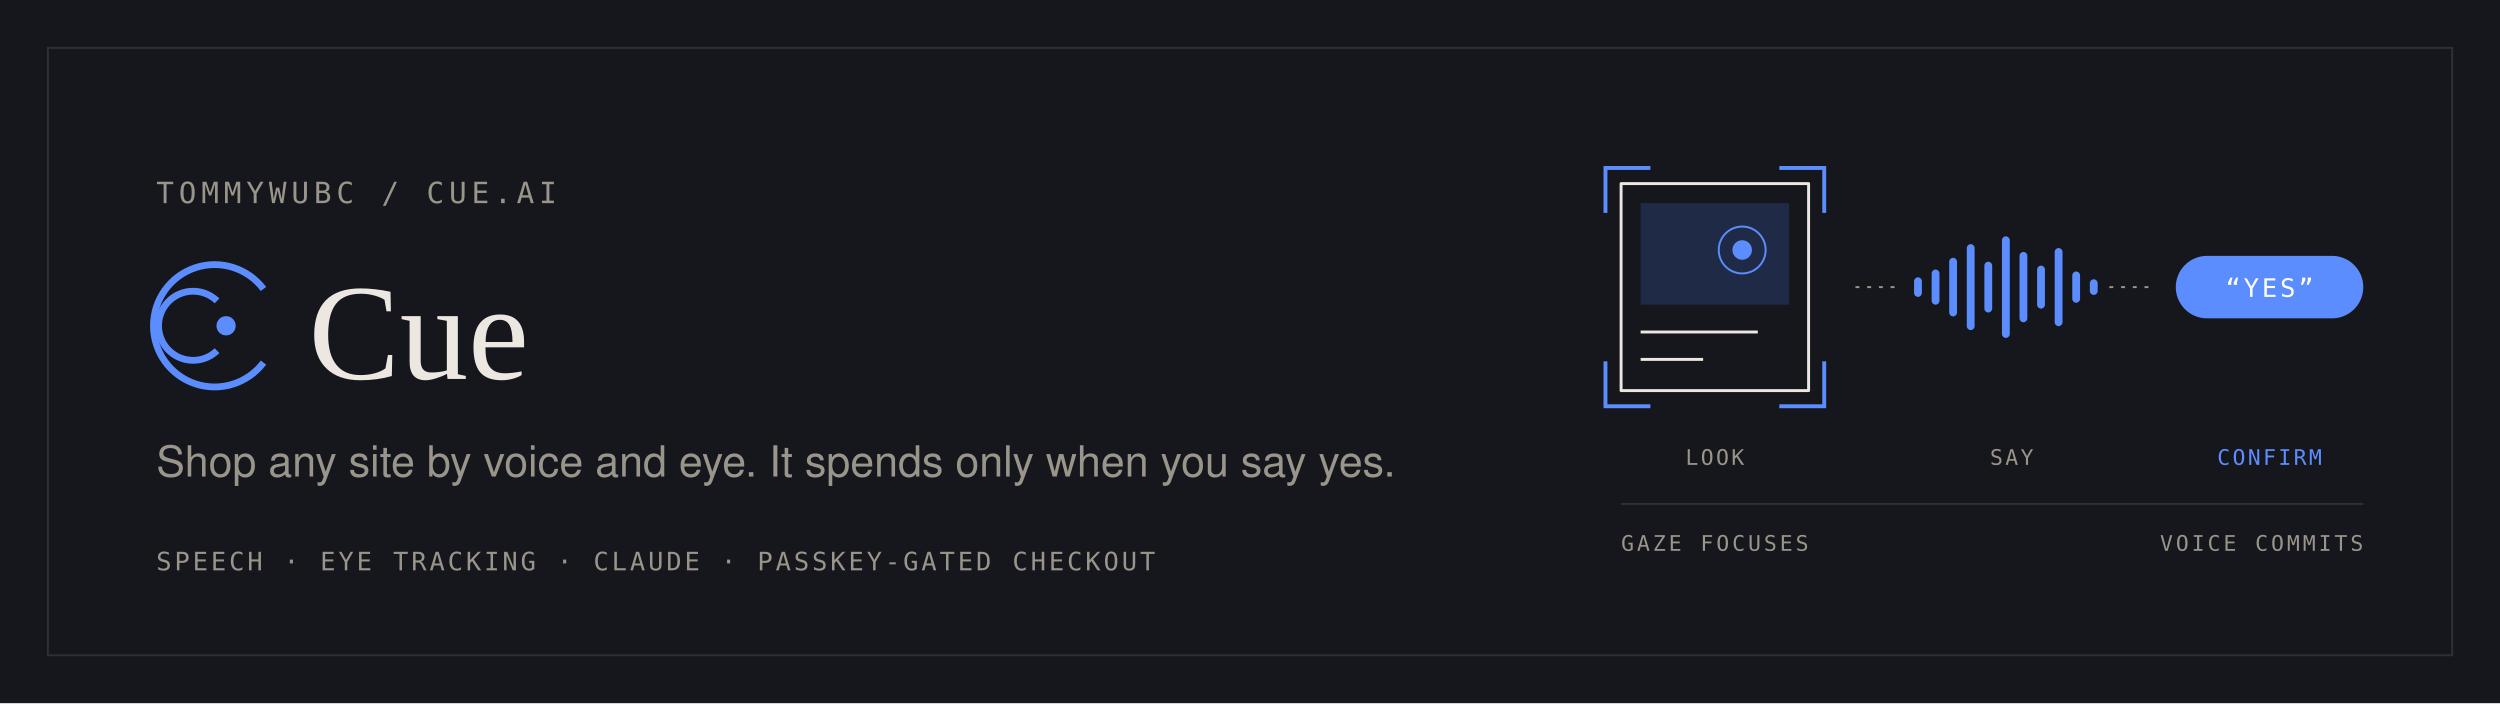
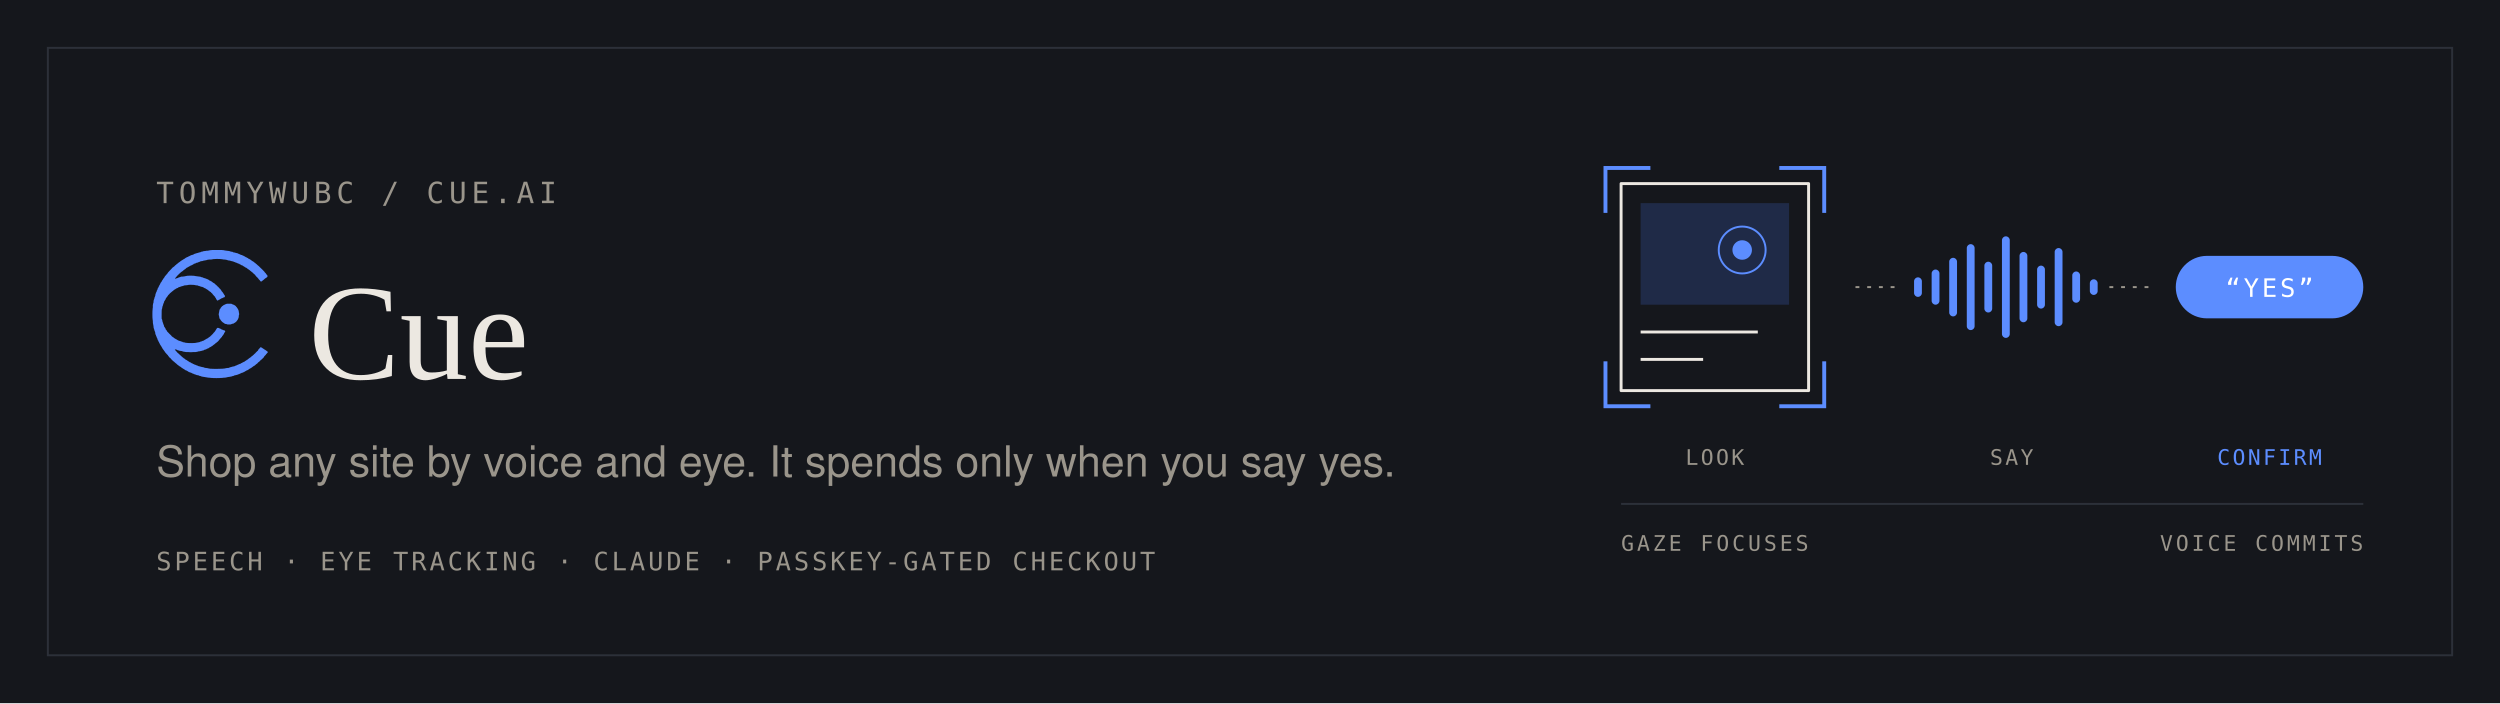
<svg xmlns="http://www.w3.org/2000/svg" viewBox="0 0 1280 360" width="1280" height="360" role="img" aria-labelledby="title desc">
  <rect width="1280" height="360" fill="#15171c" />
  <rect x="24.5" y="24.5" width="1231" height="311" fill="none" stroke="#2c3039" />
  <text x="80" y="104" font-family="ui-monospace, SFMono-Regular, Menlo, monospace" font-size="15" letter-spacing="2.5" fill="#9a958b">TOMMYWUBC / CUE.AI</text>
  <text x="158" y="194" font-family="ui-serif, Georgia, 'Times New Roman', serif" font-size="70" fill="#ece8e1">Cue</text>
-   <g transform="translate(74 132) scale(0.145)">
-     <g fill="none" stroke="#5c8dff" stroke-width="24">
-       <path d="M420 110 A216 216 0 1 0 420 370" />
-       <path d="M256 152 A122 122 0 1 0 256 328" />
-     </g>
-     <circle cx="288" cy="240" r="34" fill="#5c8dff" />
+   <g transform="translate(78 128) scale(0.125)">
+     <path fill="#5c8dff" fill-rule="evenodd" d="M244 524C243 524 241 524 240 524C237 523 235 523 230 523C224 522 222 522 218 521C214 520 208 519 206 519C203 519 201 518 199 517C199 517 197 516 195 516C192 515 191 515 190 514C189 513 187 513 186 513C184 513 180 512 176 510C176 510 174 509 174 509C171 509 171 509 170 508C169 507 168 507 166 506C164 506 164 506 163 505C161 504 160 503 157 502C155 502 154 502 153 501C152 500 151 500 150 500C149 499 148 499 147 498C146 497 145 497 144 496C144 496 142 495 142 495C141 494 139 493 137 493C136 492 134 492 134 491C133 490 133 490 132 490C131 489 130 488 129 488C129 487 128 487 128 487C127 487 125 486 124 485C124 484 122 483 121 483C120 482 117 480 115 478C114 478 113 477 112 477C112 476 111 476 110 475C109 474 108 474 108 474C108 474 107 473 106 472C106 472 104 471 103 470C103 470 101 469 101 468C100 468 100 467 99 466C98 466 96 464 94 462C93 462 92 461 92 460C91 460 90 459 90 459C90 458 89 457 88 457C88 457 86 455 84 454C82 452 80 449 78 448C76 446 75 444 74 443C73 442 72 441 71 441C70 440 68 438 67 436C66 435 66 434 65 434C65 434 65 433 64 432C64 431 63 431 63 430C62 430 59 427 58 425C57 425 57 424 56 423C56 423 55 422 54 421C54 421 53 419 52 418C52 418 51 416 51 416C50 416 50 415 49 414C49 414 48 413 48 412C48 412 47 410 46 410C46 409 45 408 44 407C43 406 43 405 42 405C42 404 42 403 41 402C41 402 40 401 40 400C39 399 38 398 38 397C38 396 37 395 36 394C36 393 35 392 34 391C34 390 33 389 33 389C32 388 32 387 31 386C31 385 30 384 30 383C29 382 28 381 28 380C28 379 27 377 26 376C26 376 25 375 25 374C25 372 24 371 23 370C23 370 22 369 22 369C21 364 21 363 20 362C19 361 19 360 18 358C18 356 17 355 16 353C16 353 15 352 15 350C15 349 14 347 13 346C12 343 12 343 12 339C11 336 11 336 10 333C9 331 9 331 8 328C8 326 8 325 7 324C6 322 6 320 5 317C5 316 5 312 4 308C2 300 2 298 2 291C2 288 1 285 1 283C0 279 0 248 1 244C1 243 1 240 2 235C2 231 2 227 2 226C3 221 4 215 5 214C5 213 5 210 5 209C6 205 6 204 7 202C8 200 8 199 9 196C9 195 9 194 9 194C11 191 11 190 12 187C12 184 13 180 14 178C14 177 15 176 15 175C16 173 16 173 17 171C18 170 18 170 18 167C19 166 19 165 20 164C21 163 21 161 22 158C22 157 23 156 23 155C24 155 25 154 25 153C25 152 26 151 26 150C27 149 28 148 28 146C29 145 29 143 30 143C31 142 31 140 32 139C32 138 33 137 33 137C33 136 34 135 34 134C35 134 36 132 36 132C37 131 38 130 38 130C38 127 39 126 40 126C40 125 41 124 41 123C42 123 42 122 43 121C43 121 44 120 44 119C44 119 45 117 46 116C47 116 48 114 48 114C49 112 50 110 52 107C53 107 54 105 54 105C55 104 55 103 56 103C56 102 57 101 58 101C58 100 59 99 59 99C60 98 61 98 61 97C61 96 62 95 63 95C63 94 64 93 64 92C65 92 66 90 68 88C79 77 81 74 81 74C81 74 82 73 83 72C85 71 87 69 90 67C92 64 94 63 95 62C95 62 96 61 97 61C97 60 98 60 98 59C99 59 100 58 100 58C101 57 102 56 102 56C103 56 104 55 104 55C105 54 106 53 106 53C107 52 108 51 109 51C110 50 111 49 112 49C112 49 113 48 113 48C114 47 115 47 115 46C116 46 117 45 118 44C119 44 120 43 121 42C121 42 122 42 123 41C123 41 124 40 125 40C126 39 127 39 128 38C128 37 129 37 131 36C132 36 133 36 133 35C135 33 138 31 143 29C144 29 145 28 146 28C147 27 148 27 149 26C150 26 152 25 152 25C153 24 154 24 155 23C156 23 157 22 158 22C160 21 161 20 164 20C167 19 168 19 169 18C170 17 171 17 172 16C174 16 175 15 176 15C177 14 178 14 179 14C180 13 183 13 186 12C189 11 191 10 192 10C195 10 197 9 199 8C200 7 201 7 201 7C203 7 208 6 209 5C211 5 213 4 217 4C219 4 221 3 222 3C222 3 224 3 226 3C231 2 234 2 236 1C239 0 247 0 265 0C284 0 290 0 294 1C295 2 297 2 298 2C299 2 302 3 305 3C308 3 312 4 313 4C315 4 317 5 320 6C321 6 322 7 324 7C327 7 328 7 329 8C330 9 332 10 334 10C336 10 340 11 342 12C343 12 346 13 347 13C350 14 351 14 352 15C354 16 354 16 356 17C357 17 358 17 359 18C361 19 361 19 363 20C366 20 368 21 369 22C370 22 371 23 372 23C373 24 375 24 375 25C376 25 377 26 378 26C379 27 380 27 381 28C382 29 382 29 385 30C386 30 387 31 388 32C390 32 391 33 391 33C391 33 392 34 392 34C393 35 394 36 395 36C396 36 398 37 399 38C399 38 400 39 401 39C402 40 407 43 409 45C409 45 410 46 411 46C413 47 416 49 418 51C419 52 420 53 421 53C421 53 422 54 422 54C423 55 424 56 424 56C426 57 428 59 431 62C433 64 435 65 436 66C437 67 438 68 439 69C440 70 441 71 442 72C445 74 457 87 459 89C459 90 461 92 462 93C463 94 464 95 465 96C465 97 466 98 467 99C467 99 468 100 468 101C469 101 470 103 471 104C471 105 472 107 472 107C472 108 471 110 470 111C469 112 468 113 467 113C467 114 466 115 464 115C463 116 462 117 462 117C461 117 461 118 460 118C460 119 459 119 458 120C458 120 457 121 456 122C456 122 455 123 454 123C454 124 453 125 452 125C451 126 450 126 449 127C448 129 448 129 446 129C444 129 443 129 442 127C442 127 441 125 440 124C438 122 436 120 435 119C435 118 435 118 434 117C434 117 433 116 432 115C432 114 430 112 428 111C423 105 423 105 422 104C422 103 421 103 421 102C420 102 420 101 419 100C419 100 418 99 417 99C417 98 416 98 415 97C414 96 413 95 409 91C408 91 407 90 406 89C405 88 404 87 404 87C403 87 403 86 402 86C401 85 400 84 400 84C399 83 398 83 398 82C397 82 396 81 396 81C395 80 394 79 393 79C392 79 391 78 390 77C390 77 389 76 388 75C388 75 387 74 386 74C386 73 385 73 383 72C382 72 381 71 380 71C379 70 378 69 378 69C377 69 376 68 375 67C374 67 373 66 372 66C372 65 371 65 370 64C369 63 368 63 367 63C365 62 364 62 363 61C362 60 361 60 360 59C359 59 358 58 357 58C356 56 356 56 353 56C352 55 350 55 348 54C346 53 345 52 344 52C342 52 342 52 341 51C339 50 339 50 336 49C335 49 334 49 333 48C332 47 332 47 326 46C323 45 321 45 319 44C317 43 315 43 313 43C309 42 308 42 306 41C303 40 303 40 295 39C293 39 289 39 287 38C276 36 251 36 241 39C240 39 237 39 234 39C226 40 225 40 223 41C221 42 220 42 219 42C217 42 215 43 214 43C213 43 212 43 211 43C209 45 201 46 199 46C197 46 196 47 195 48C194 48 193 49 191 49C190 50 188 50 187 51C186 52 184 52 182 52C181 53 179 53 178 54C176 55 175 56 173 56C170 56 170 56 169 58C168 59 168 59 167 59C166 60 165 60 164 61C163 61 161 62 160 63C159 63 157 64 156 64C156 65 155 65 154 66C154 66 152 67 151 67C150 68 149 69 148 69C147 69 146 70 145 71C144 71 143 72 142 72C141 73 140 73 139 74C139 75 138 75 138 75C137 76 136 77 136 77C135 78 134 79 133 79C132 80 131 80 131 81C130 81 129 82 129 82C128 83 127 83 127 84C126 84 125 85 125 86C124 86 123 87 123 87C122 88 121 88 120 89C120 89 118 91 116 92C112 96 110 98 109 98C108 99 107 100 107 101C106 102 104 104 102 105C102 106 101 107 101 107C100 108 99 109 99 109C99 109 98 110 97 111C97 111 96 113 95 114C94 115 94 116 93 116C93 117 93 117 94 117C95 118 96 118 97 117C99 116 100 115 103 115C105 114 106 114 107 113C108 113 109 112 109 112C112 112 113 111 116 110C118 109 118 109 124 109C131 108 133 108 136 107C140 106 144 105 156 105C169 105 174 106 178 107C181 107 188 108 193 109C196 109 197 109 200 111C201 111 203 112 205 112C206 112 207 113 208 113C210 114 210 115 212 115C214 115 216 116 217 116C217 117 219 117 221 118C223 118 225 119 226 120C226 120 228 121 229 121C230 122 231 123 232 123C233 125 233 125 235 125C237 125 237 125 238 127C239 127 240 128 241 128C242 129 243 129 244 130C245 131 246 131 246 132C247 132 248 133 248 133C248 134 251 135 251 135C252 135 252 136 253 136C254 137 255 138 256 138C256 139 257 140 258 140C258 140 259 141 259 142C260 142 261 143 261 143C261 143 262 144 263 145C263 145 264 146 265 146C265 147 266 148 266 148C267 149 268 149 268 150C268 150 269 151 270 151C270 152 271 152 271 153C271 153 272 154 273 154C273 155 274 156 274 156C275 157 275 157 276 158C277 159 278 160 279 161C280 162 281 163 281 164C282 165 283 166 283 167C283 167 284 168 284 169C285 170 285 170 286 171C287 171 287 172 288 173C288 174 289 175 289 175C290 176 291 177 291 178C292 179 292 180 293 181C293 181 294 182 294 183C295 184 295 185 296 185C297 187 298 189 297 191C296 193 296 193 294 194C291 194 290 195 289 196C288 196 287 197 287 197C285 197 283 198 282 199C282 199 281 200 280 200C279 201 278 201 277 202C276 203 275 203 273 204C273 204 272 204 271 205C270 206 269 207 268 207C266 207 265 207 264 205C264 204 263 203 263 203C263 203 262 201 261 200C261 199 260 198 260 197C259 197 259 196 258 195C258 195 257 193 257 192C256 192 255 190 255 190C254 189 254 188 253 188C252 187 252 186 251 186C251 185 250 185 250 184C249 184 249 183 248 183C248 182 247 181 246 179C244 178 243 177 243 176C242 176 242 175 241 175C241 174 239 173 239 172C238 172 237 171 237 171C236 171 236 170 235 170C234 169 233 168 233 168C232 168 231 167 230 166C229 165 228 164 228 164C227 164 226 163 226 163C225 162 224 161 223 161C223 161 222 160 221 160C220 159 219 158 217 157C216 157 215 157 214 156C213 156 212 155 211 154C210 154 209 154 209 153C207 152 207 152 204 151C201 151 198 150 196 149C196 148 195 148 194 148C194 148 193 148 192 148C190 147 189 147 187 146C185 145 185 145 182 145C179 145 177 144 171 143C165 142 147 142 143 144C142 144 136 145 133 145C132 145 130 145 129 146C127 147 126 147 123 148C121 148 121 148 119 149C117 150 116 150 110 152C109 152 108 152 107 153C107 153 106 154 105 155C104 155 103 156 102 156C101 157 100 157 99 157C98 158 97 158 96 159C95 160 94 161 93 161C92 161 91 162 90 163C90 163 89 164 88 164C88 165 87 165 86 166C86 166 85 167 84 168C83 168 82 169 81 170C77 173 76 174 75 175C75 175 74 176 74 176C74 176 73 177 72 177C72 178 71 178 71 179C70 180 67 183 66 184C65 185 65 185 64 186C64 187 63 188 63 189C62 189 61 190 61 191C60 192 60 193 59 193C59 194 58 195 58 195C57 196 56 197 56 198C55 198 55 199 55 199C55 200 54 203 53 204C52 205 51 206 51 207C51 208 50 209 49 210C48 211 48 211 48 214C47 215 47 217 46 218C45 221 45 221 44 224C44 225 43 227 43 228C42 231 41 231 41 234C41 237 40 238 40 240C38 242 38 252 38 270C38 282 38 282 39 283C40 285 41 287 41 290C41 293 42 294 43 297C43 297 44 299 44 300C45 303 46 307 47 308C47 309 48 310 48 312C48 313 49 314 49 315C50 315 50 316 51 317C51 318 52 319 53 320C53 321 54 321 54 322C54 322 54 323 54 324C55 325 55 326 56 326C56 327 57 328 58 329C59 330 59 331 60 331C60 331 60 332 60 333C61 334 62 335 62 335C63 336 64 337 64 337C66 339 71 345 77 350C78 351 79 353 80 354C81 355 82 355 82 355C82 355 83 356 84 357C85 357 86 358 86 358C87 358 87 359 88 359C88 360 89 361 90 361C91 362 92 362 93 363C94 363 95 364 96 365C98 365 99 366 100 367C100 367 101 368 102 368C103 369 104 369 105 370C106 370 108 371 110 372C111 372 113 373 114 373C116 374 118 375 119 375C121 375 122 376 123 376C123 377 125 378 128 378C130 378 133 379 134 379C135 380 136 380 136 380C151 382 176 382 184 379C186 379 188 378 190 378C195 377 195 377 196 376C197 375 197 375 199 375C201 375 202 374 204 373C206 372 207 372 210 371C211 371 211 371 212 370C213 369 214 368 215 368C216 367 218 367 218 366C219 366 219 366 220 365C221 365 222 364 223 363C224 363 225 362 226 362C227 361 228 361 229 360C229 360 230 359 231 358C231 358 232 357 233 357C234 356 235 355 236 355C237 354 238 354 238 353C238 352 239 352 240 351C240 351 241 350 242 350C242 349 242 348 243 348C243 348 243 348 244 347C245 346 246 346 246 345C247 345 248 344 248 343C249 342 249 341 250 341C250 340 252 339 252 338C253 337 254 336 255 336C255 335 256 334 256 333C257 333 258 332 258 331C259 330 259 328 260 328C260 328 261 326 261 326C262 325 262 324 263 323C264 322 264 322 264 321C265 319 266 319 268 319C271 319 273 319 275 321C275 321 277 322 278 322C279 322 280 323 281 324C281 324 282 325 283 325C283 325 284 325 285 326C286 326 287 326 288 327C290 328 292 329 295 329C296 330 298 331 298 332C299 333 299 333 298 335C297 336 296 338 296 338C295 339 294 340 294 341C294 342 293 343 293 344C292 345 291 346 291 347C290 348 288 352 286 353C286 354 285 355 285 356C284 356 283 357 283 358C282 359 281 360 281 360C281 361 280 361 279 362C279 362 278 363 278 363C278 364 277 365 276 365C276 366 275 367 275 367C274 369 267 377 264 378C264 379 263 379 262 380C262 380 261 381 260 381C259 382 259 382 258 383C258 383 257 384 256 385C256 385 255 386 254 386C254 387 253 387 252 388C251 388 250 389 249 390C248 391 247 392 247 392C247 392 246 392 245 393C245 393 244 394 243 394C243 395 241 395 241 396C240 396 239 397 239 397C238 397 237 398 237 398C236 398 235 399 234 399C234 400 232 401 232 401C231 402 229 402 229 403C228 403 227 404 225 404C224 405 222 405 222 406C221 406 219 407 217 408C215 408 214 408 213 409C212 410 211 410 210 411C208 411 206 412 205 412C204 413 203 413 202 413C197 414 194 415 193 415C192 415 191 415 190 415C186 417 182 417 177 418C175 418 172 418 169 418C161 419 154 419 146 418C145 418 141 418 138 418C132 417 130 417 126 416C125 415 122 415 121 414C112 413 112 413 109 412C108 411 106 411 105 411C102 410 102 410 101 409C100 408 96 407 94 407C93 407 93 407 93 407C93 406 93 406 92 406C91 406 92 407 93 407C93 407 93 407 93 408C93 409 94 410 95 412C96 413 98 414 99 416C103 421 105 423 106 423C107 424 108 425 108 425C113 430 121 437 121 437C122 438 123 438 123 439C123 439 124 440 125 440C126 441 127 441 127 442C127 442 129 443 129 444C130 444 132 445 132 445C133 446 134 447 134 447C135 447 136 448 136 449C137 450 138 450 139 450C140 451 141 451 142 452C143 452 144 453 144 454C145 454 146 455 147 455C147 455 148 456 149 457C150 457 152 458 152 459C153 459 154 460 155 460C157 461 158 461 159 462C159 463 160 463 162 464C163 464 164 465 165 465C165 466 167 466 168 467C169 467 170 467 170 468C171 469 174 469 175 470C177 470 178 471 180 472C181 472 182 473 183 473C184 473 185 474 186 474C188 476 190 476 191 476C195 477 198 478 202 479C203 479 205 480 207 480C209 480 210 481 212 481C214 483 215 483 219 483C221 483 224 484 226 484C233 486 239 487 259 487C281 487 297 486 302 484C304 484 306 483 310 483C313 483 313 483 315 482C318 480 319 480 321 480C322 480 324 479 327 478C329 478 331 477 332 477C336 476 338 476 339 475C340 474 342 473 343 473C345 473 346 472 346 472C347 471 348 471 350 470C352 470 353 469 354 468C356 468 357 467 357 467C359 466 361 466 363 465C363 464 364 464 365 463C366 463 367 463 368 462C368 461 370 461 371 460C371 460 373 460 373 459C374 459 375 458 375 458C376 458 377 457 378 457C378 457 379 456 380 455C381 455 382 454 383 453C384 453 385 452 385 452C386 451 387 451 387 450C388 450 389 449 390 449C392 447 394 445 396 444C397 443 398 442 399 442C399 441 400 441 401 440C402 440 403 439 404 439C404 438 406 437 406 436C407 435 408 434 409 434C410 433 411 432 412 432C412 431 413 430 414 430C414 430 415 429 416 428C416 428 416 427 416 427C417 427 417 427 418 426C419 425 420 424 420 424C421 424 422 423 422 422C424 420 429 415 430 414C432 413 432 413 433 411C433 409 435 407 437 405C438 404 439 403 439 403C440 401 443 398 444 398C444 398 447 399 448 400C448 400 449 401 450 401C451 402 452 402 452 403C453 403 454 404 454 404C455 405 457 405 457 406C458 407 459 407 460 408C461 408 462 409 462 409C463 410 464 410 465 411C466 411 467 412 467 413C468 413 469 414 470 415C472 416 473 416 473 418C473 420 473 419 467 426C466 427 465 428 465 429C464 430 461 433 460 434C459 435 459 435 458 436C458 438 458 438 455 441C453 443 450 446 449 447C448 448 446 450 445 450C444 451 443 452 442 453C440 456 436 459 434 460C434 460 432 462 432 462C432 463 429 466 428 466C427 467 426 467 425 468C423 470 420 473 418 474C418 474 417 475 416 475C416 475 415 476 414 476C414 476 413 477 412 478C411 478 410 479 409 480C408 480 407 481 407 482C406 482 405 483 404 483C403 484 402 484 402 485C401 485 400 486 399 486C397 487 397 487 396 488C395 489 394 489 394 490C393 490 392 491 392 491C391 492 390 492 390 492C387 493 386 494 385 494C384 495 383 496 382 496C381 496 380 497 379 498C378 499 378 499 376 499C375 500 374 500 373 501C371 502 369 503 367 503C365 503 365 504 363 505C362 505 361 506 360 506C359 507 357 507 356 508C355 508 355 509 353 509C352 509 350 510 348 511C345 512 343 512 340 513C338 513 337 513 336 514C335 515 334 515 331 516C329 516 328 517 327 517C326 518 325 518 323 518C322 519 319 519 318 519C316 520 313 520 312 520C310 520 308 521 307 521C305 522 302 522 297 523C291 523 288 523 286 524C285 524 283 524 281 524C277 525 248 525 244 524ZM308 305C307 305 306 304 305 304C304 303 302 303 300 303C297 302 296 302 295 301C295 300 294 300 293 299C289 298 281 290 278 284C277 283 277 282 276 282C275 281 275 279 274 275C274 272 273 270 273 269C271 267 272 259 273 256C274 254 274 253 274 250C275 246 275 245 276 243C276 243 277 242 278 241C278 240 279 239 280 238C280 237 281 236 281 235C282 235 282 234 283 234C283 233 284 233 284 232C285 231 286 231 286 230C286 230 287 229 288 229C290 227 294 224 296 224C297 223 299 223 300 222C304 220 305 220 314 220C323 220 325 220 327 222C328 222 330 223 332 224C334 224 335 225 336 226C337 226 338 227 338 227C338 227 339 228 340 228C340 229 341 230 342 230C342 231 343 231 343 232C344 232 344 233 345 234C346 234 346 235 346 235C347 236 347 237 348 238C349 239 352 244 353 247C353 247 353 249 354 251C354 254 354 256 355 257C356 261 356 265 354 269C354 269 354 272 354 273C353 279 353 280 351 282C351 283 350 284 350 285C349 286 349 287 349 287C348 287 348 288 347 289C345 293 339 298 336 299C335 300 333 300 333 301C331 302 331 302 328 302C326 303 325 303 323 304C322 304 321 305 320 305C318 305 310 305 308 305Z" />
  </g>
  <text x="80" y="244" font-family="-apple-system, 'Segoe UI', Helvetica, Arial, sans-serif" font-size="22" fill="#9a958b">Shop any site by voice and eye. It spends only when you say yes.</text>
  <text x="80" y="292" font-family="ui-monospace, SFMono-Regular, Menlo, monospace" font-size="13" letter-spacing="1.5" fill="#9a958b">SPEECH · EYE TRACKING · CLAUDE · PASSKEY-GATED CHECKOUT</text>
  <g transform="translate(830 0)" font-family="ui-monospace, SFMono-Regular, Menlo, monospace">
    <g fill="#15171c" stroke="#ece8e1" stroke-width="1.5" stroke-linejoin="round">
      <rect x="0" y="94" width="96" height="106" />
      <rect x="10" y="104" width="76" height="52" fill="#1f2a47" stroke="none" />
      <line x1="10" y1="170" x2="70" y2="170" />
      <line x1="10" y1="184" x2="42" y2="184" />
    </g>
    <g fill="none" stroke="#5c8dff" stroke-width="2" stroke-linecap="square">
      <path d="M-8 108 V86 H14" />
      <path d="M104 108 V86 H82" />
      <path d="M-8 186 V208 H14" />
      <path d="M104 186 V208 H82" />
    </g>
    <circle cx="62" cy="128" r="5" fill="#5c8dff" />
    <circle cx="62" cy="128" r="12" fill="none" stroke="#5c8dff" stroke-width="1" />
    <g fill="#5c8dff">
      <rect x="150" y="142.0" width="4" height="10" rx="2" />
      <rect x="159" y="138.0" width="4" height="18" rx="2" />
      <rect x="168" y="132.0" width="4" height="30" rx="2" />
      <rect x="177" y="125.0" width="4" height="44" rx="2" />
      <rect x="186" y="134.0" width="4" height="26" rx="2" />
      <rect x="195" y="121.0" width="4" height="52" rx="2" />
      <rect x="204" y="129.0" width="4" height="36" rx="2" />
      <rect x="213" y="136.0" width="4" height="22" rx="2" />
      <rect x="222" y="127.0" width="4" height="40" rx="2" />
      <rect x="231" y="139.0" width="4" height="16" rx="2" />
      <rect x="240" y="143.0" width="4" height="8" rx="2" />
    </g>
    <line x1="120" y1="147" x2="140" y2="147" stroke="#9a958b" stroke-dasharray="2 4" />
    <line x1="250" y1="147" x2="272" y2="147" stroke="#9a958b" stroke-dasharray="2 4" />
    <rect x="284" y="131" width="96" height="32" rx="16" fill="#5c8dff" />
    <text x="332" y="152" text-anchor="middle" font-size="13" letter-spacing="1.5" fill="#ffffff">“YES”</text>
    <g font-size="11" letter-spacing="1.2" fill="#9a958b">
      <text x="48" y="238" text-anchor="middle">LOOK</text>
      <text x="200" y="238" text-anchor="middle">SAY</text>
      <text x="332" y="238" text-anchor="middle" fill="#5c8dff">CONFIRM</text>
    </g>
    <line x1="0" y1="258" x2="380" y2="258" stroke="#2c3039" />
    <text x="0" y="282" font-size="11" letter-spacing="1.5" fill="#9a958b">GAZE FOCUSES</text>
    <text x="380" y="282" font-size="11" letter-spacing="1.5" fill="#9a958b" text-anchor="end">VOICE COMMITS</text>
  </g>
</svg>
